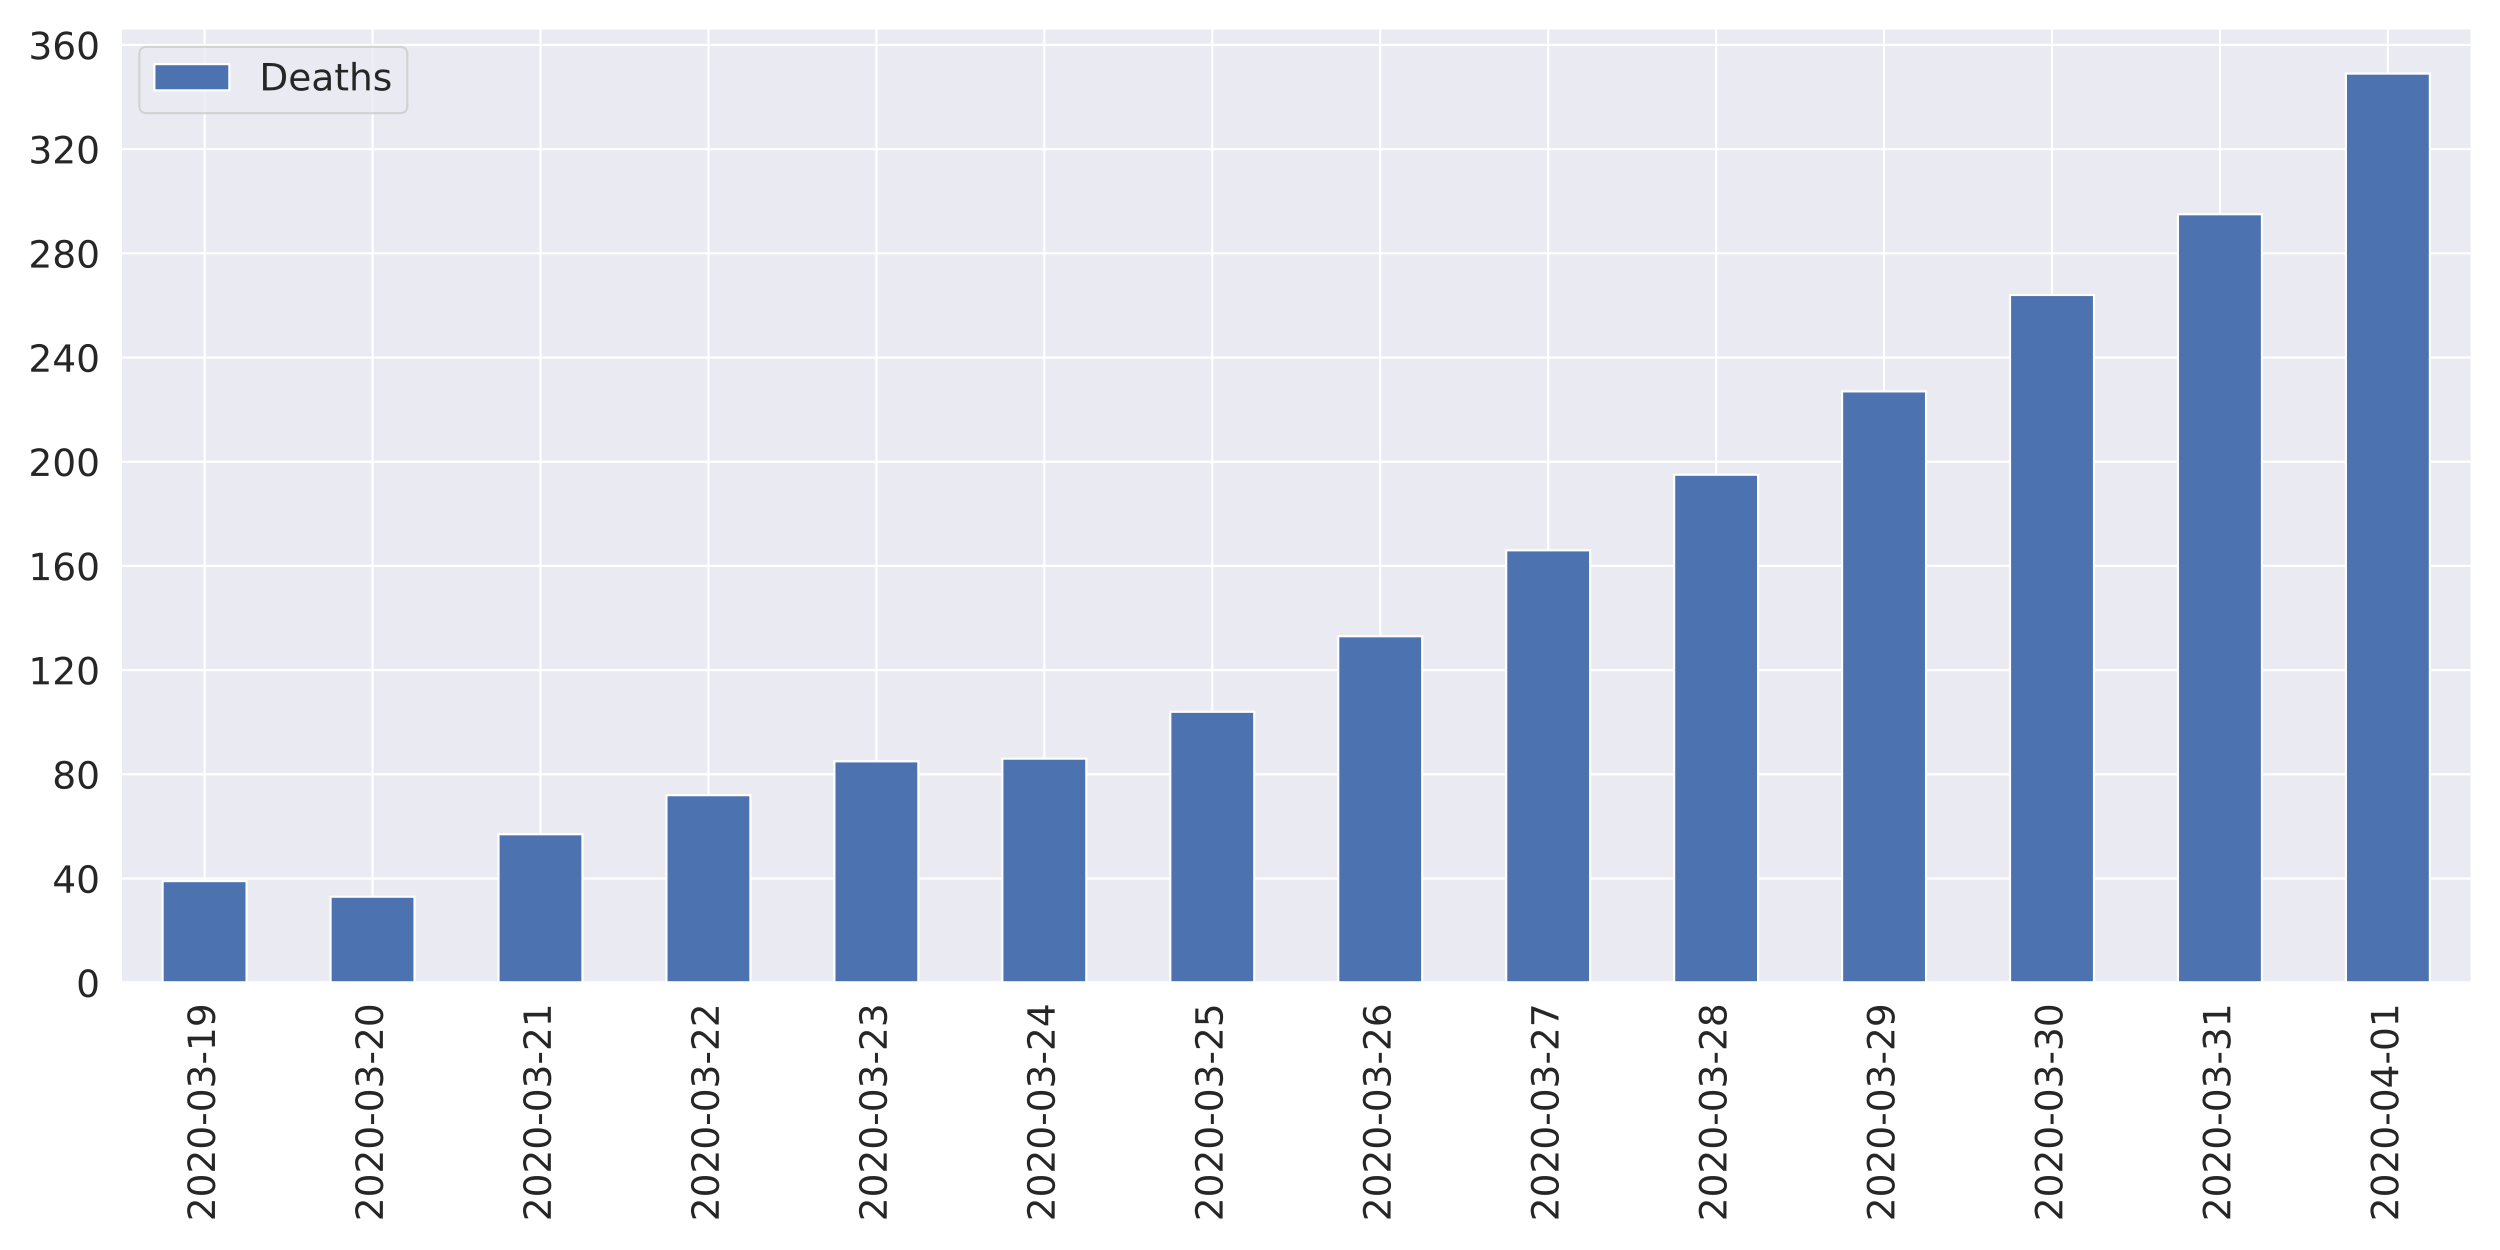
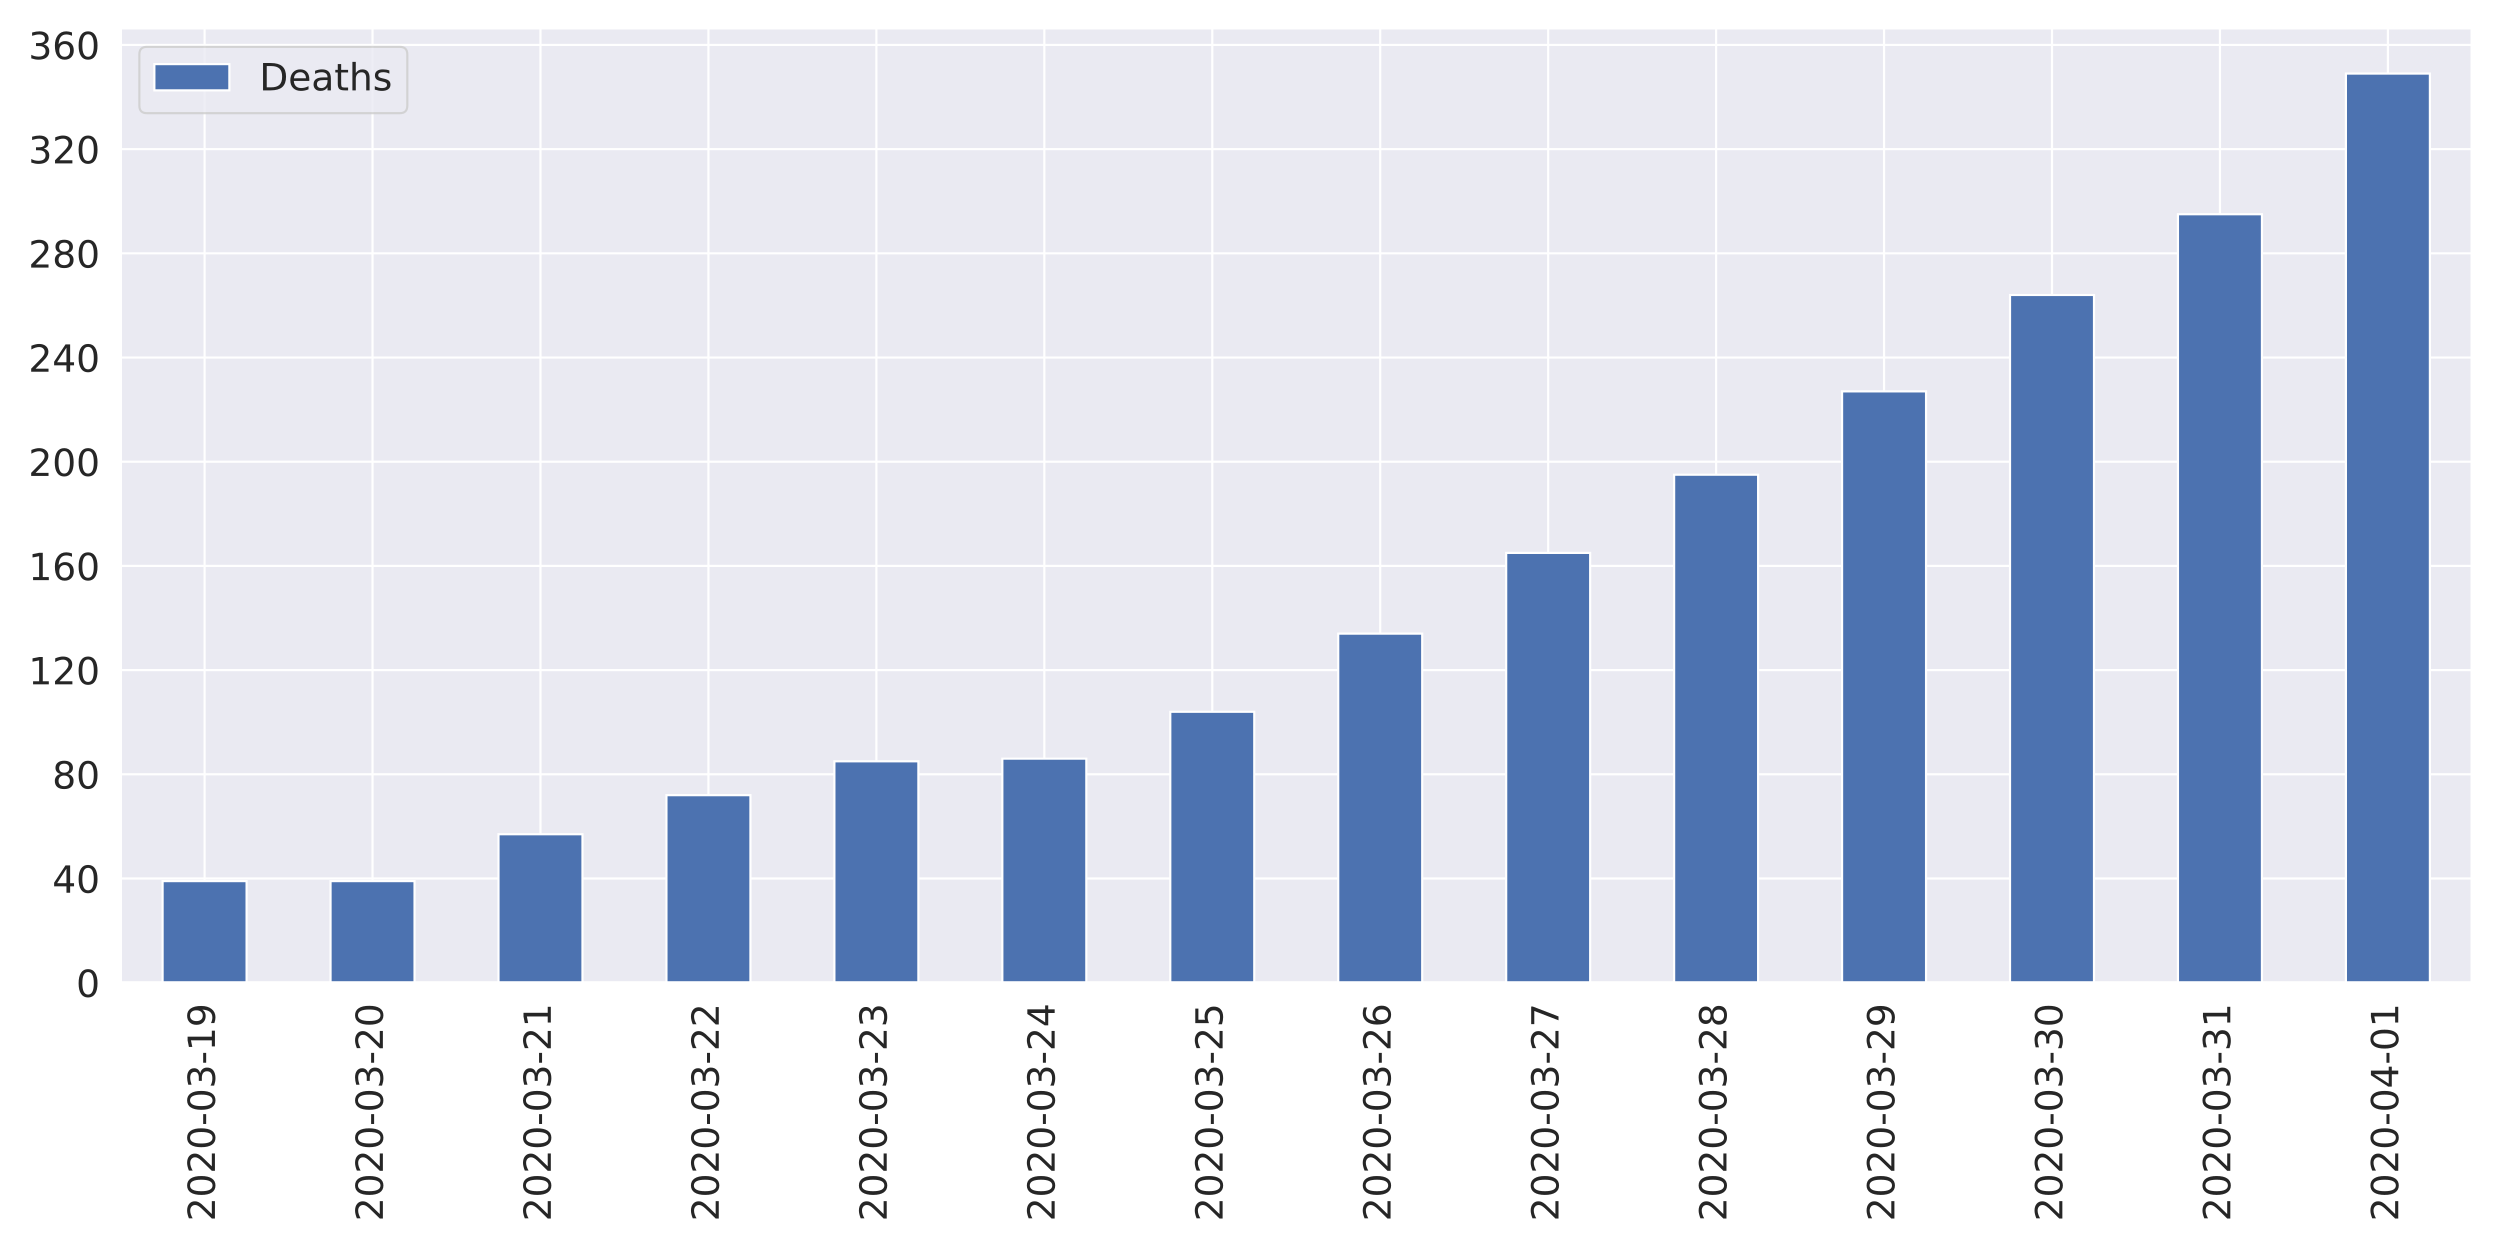
<svg xmlns="http://www.w3.org/2000/svg" xmlns:xlink="http://www.w3.org/1999/xlink" height="576pt" version="1.1" viewBox="0 0 1152 576" width="1152pt">
  <defs>
    <style type="text/css">
*{stroke-linecap:butt;stroke-linejoin:round;}
  </style>
  </defs>
  <g id="figure_1">
    <g id="patch_1">
      <path d="M 0 576  L 1152 576  L 1152 0  L 0 0  z " style="fill:#ffffff;" />
    </g>
    <g id="axes_1">
      <g id="patch_2">
        <path d="M 55.58 452.83  L 1139.04 452.83  L 1139.04 12.96  L 55.58 12.96  z " style="fill:#eaeaf2;" />
      </g>
      <g id="matplotlib.axis_1">
        <g id="xtick_1">
          <g id="line2d_1">
            <path clip-path="url(#p7d0ca9d0f2)" d="M 94.275 452.83  L 94.275 12.96  " style="fill:none;stroke:#ffffff;stroke-linecap:round;" />
          </g>
          <g id="text_1">
            <defs>
              <path d="M 19.188 8.297  L 53.609 8.297  L 53.609 0  L 7.328 0  L 7.328 8.297  Q 12.938 14.109 22.625 23.891  Q 32.328 33.688 34.812 36.531  Q 39.547 41.844 41.422 45.531  Q 43.312 49.219 43.312 52.781  Q 43.312 58.594 39.234 62.25  Q 35.156 65.922 28.609 65.922  Q 23.969 65.922 18.812 64.312  Q 13.672 62.703 7.812 59.422  L 7.812 69.391  Q 13.766 71.781 18.938 73  Q 24.125 74.219 28.422 74.219  Q 39.75 74.219 46.484 68.547  Q 53.219 62.891 53.219 53.422  Q 53.219 48.922 51.531 44.891  Q 49.859 40.875 45.406 35.406  Q 44.188 33.984 37.641 27.219  Q 31.109 20.453 19.188 8.297  z " id="DejaVuSans-50" />
              <path d="M 31.781 66.406  Q 24.172 66.406 20.328 58.906  Q 16.5 51.422 16.5 36.375  Q 16.5 21.391 20.328 13.891  Q 24.172 6.391 31.781 6.391  Q 39.453 6.391 43.281 13.891  Q 47.125 21.391 47.125 36.375  Q 47.125 51.422 43.281 58.906  Q 39.453 66.406 31.781 66.406  z M 31.781 74.219  Q 44.047 74.219 50.516 64.516  Q 56.984 54.828 56.984 36.375  Q 56.984 17.969 50.516 8.266  Q 44.047 -1.422 31.781 -1.422  Q 19.531 -1.422 13.062 8.266  Q 6.594 17.969 6.594 36.375  Q 6.594 54.828 13.062 64.516  Q 19.531 74.219 31.781 74.219  z " id="DejaVuSans-48" />
              <path d="M 4.891 31.391  L 31.203 31.391  L 31.203 23.391  L 4.891 23.391  z " id="DejaVuSans-45" />
              <path d="M 40.578 39.312  Q 47.656 37.797 51.625 33  Q 55.609 28.219 55.609 21.188  Q 55.609 10.406 48.188 4.484  Q 40.766 -1.422 27.094 -1.422  Q 22.516 -1.422 17.656 -0.516  Q 12.797 0.391 7.625 2.203  L 7.625 11.719  Q 11.719 9.328 16.594 8.109  Q 21.484 6.891 26.812 6.891  Q 36.078 6.891 40.938 10.547  Q 45.797 14.203 45.797 21.188  Q 45.797 27.641 41.281 31.266  Q 36.766 34.906 28.719 34.906  L 20.219 34.906  L 20.219 43.016  L 29.109 43.016  Q 36.375 43.016 40.234 45.922  Q 44.094 48.828 44.094 54.297  Q 44.094 59.906 40.109 62.906  Q 36.141 65.922 28.719 65.922  Q 24.656 65.922 20.016 65.031  Q 15.375 64.156 9.812 62.312  L 9.812 71.094  Q 15.438 72.656 20.344 73.438  Q 25.25 74.219 29.594 74.219  Q 40.828 74.219 47.359 69.109  Q 53.906 64.016 53.906 55.328  Q 53.906 49.266 50.438 45.094  Q 46.969 40.922 40.578 39.312  z " id="DejaVuSans-51" />
              <path d="M 12.406 8.297  L 28.516 8.297  L 28.516 63.922  L 10.984 60.406  L 10.984 69.391  L 28.422 72.906  L 38.281 72.906  L 38.281 8.297  L 54.391 8.297  L 54.391 0  L 12.406 0  z " id="DejaVuSans-49" />
              <path d="M 10.984 1.516  L 10.984 10.5  Q 14.703 8.734 18.5 7.812  Q 22.312 6.891 25.984 6.891  Q 35.75 6.891 40.891 13.453  Q 46.047 20.016 46.781 33.406  Q 43.953 29.203 39.594 26.953  Q 35.25 24.703 29.984 24.703  Q 19.047 24.703 12.672 31.312  Q 6.297 37.938 6.297 49.422  Q 6.297 60.641 12.938 67.422  Q 19.578 74.219 30.609 74.219  Q 43.266 74.219 49.922 64.516  Q 56.594 54.828 56.594 36.375  Q 56.594 19.141 48.406 8.859  Q 40.234 -1.422 26.422 -1.422  Q 22.703 -1.422 18.891 -0.688  Q 15.094 0.047 10.984 1.516  z M 30.609 32.422  Q 37.25 32.422 41.125 36.953  Q 45.016 41.5 45.016 49.422  Q 45.016 57.281 41.125 61.844  Q 37.25 66.406 30.609 66.406  Q 23.969 66.406 20.094 61.844  Q 16.219 57.281 16.219 49.422  Q 16.219 41.5 20.094 36.953  Q 23.969 32.422 30.609 32.422  z " id="DejaVuSans-57" />
            </defs>
            <g style="fill:#262626;" transform="translate(99.0432 562.7538)rotate(-90)scale(0.1728 -0.1728)">
              <use xlink:href="#DejaVuSans-50" />
              <use x="63.623" xlink:href="#DejaVuSans-48" />
              <use x="127.246" xlink:href="#DejaVuSans-50" />
              <use x="190.869" xlink:href="#DejaVuSans-48" />
              <use x="254.492" xlink:href="#DejaVuSans-45" />
              <use x="290.576" xlink:href="#DejaVuSans-48" />
              <use x="354.199" xlink:href="#DejaVuSans-51" />
              <use x="417.822" xlink:href="#DejaVuSans-45" />
              <use x="453.906" xlink:href="#DejaVuSans-49" />
              <use x="517.529" xlink:href="#DejaVuSans-57" />
            </g>
          </g>
        </g>
        <g id="xtick_2">
          <g id="line2d_2">
            <path clip-path="url(#p7d0ca9d0f2)" d="M 171.665 452.83  L 171.665 12.96  " style="fill:none;stroke:#ffffff;stroke-linecap:round;" />
          </g>
          <g id="text_2">
            <g style="fill:#262626;" transform="translate(176.4332 562.7538)rotate(-90)scale(0.1728 -0.1728)">
              <use xlink:href="#DejaVuSans-50" />
              <use x="63.623" xlink:href="#DejaVuSans-48" />
              <use x="127.246" xlink:href="#DejaVuSans-50" />
              <use x="190.869" xlink:href="#DejaVuSans-48" />
              <use x="254.492" xlink:href="#DejaVuSans-45" />
              <use x="290.576" xlink:href="#DejaVuSans-48" />
              <use x="354.199" xlink:href="#DejaVuSans-51" />
              <use x="417.822" xlink:href="#DejaVuSans-45" />
              <use x="453.906" xlink:href="#DejaVuSans-50" />
              <use x="517.529" xlink:href="#DejaVuSans-48" />
            </g>
          </g>
        </g>
        <g id="xtick_3">
          <g id="line2d_3">
            <path clip-path="url(#p7d0ca9d0f2)" d="M 249.055 452.83  L 249.055 12.96  " style="fill:none;stroke:#ffffff;stroke-linecap:round;" />
          </g>
          <g id="text_3">
            <g style="fill:#262626;" transform="translate(253.8232 562.7538)rotate(-90)scale(0.1728 -0.1728)">
              <use xlink:href="#DejaVuSans-50" />
              <use x="63.623" xlink:href="#DejaVuSans-48" />
              <use x="127.246" xlink:href="#DejaVuSans-50" />
              <use x="190.869" xlink:href="#DejaVuSans-48" />
              <use x="254.492" xlink:href="#DejaVuSans-45" />
              <use x="290.576" xlink:href="#DejaVuSans-48" />
              <use x="354.199" xlink:href="#DejaVuSans-51" />
              <use x="417.822" xlink:href="#DejaVuSans-45" />
              <use x="453.906" xlink:href="#DejaVuSans-50" />
              <use x="517.529" xlink:href="#DejaVuSans-49" />
            </g>
          </g>
        </g>
        <g id="xtick_4">
          <g id="line2d_4">
            <path clip-path="url(#p7d0ca9d0f2)" d="M 326.445 452.83  L 326.445 12.96  " style="fill:none;stroke:#ffffff;stroke-linecap:round;" />
          </g>
          <g id="text_4">
            <g style="fill:#262626;" transform="translate(331.2132 562.7538)rotate(-90)scale(0.1728 -0.1728)">
              <use xlink:href="#DejaVuSans-50" />
              <use x="63.623" xlink:href="#DejaVuSans-48" />
              <use x="127.246" xlink:href="#DejaVuSans-50" />
              <use x="190.869" xlink:href="#DejaVuSans-48" />
              <use x="254.492" xlink:href="#DejaVuSans-45" />
              <use x="290.576" xlink:href="#DejaVuSans-48" />
              <use x="354.199" xlink:href="#DejaVuSans-51" />
              <use x="417.822" xlink:href="#DejaVuSans-45" />
              <use x="453.906" xlink:href="#DejaVuSans-50" />
              <use x="517.529" xlink:href="#DejaVuSans-50" />
            </g>
          </g>
        </g>
        <g id="xtick_5">
          <g id="line2d_5">
            <path clip-path="url(#p7d0ca9d0f2)" d="M 403.835 452.83  L 403.835 12.96  " style="fill:none;stroke:#ffffff;stroke-linecap:round;" />
          </g>
          <g id="text_5">
            <g style="fill:#262626;" transform="translate(408.6032 562.7538)rotate(-90)scale(0.1728 -0.1728)">
              <use xlink:href="#DejaVuSans-50" />
              <use x="63.623" xlink:href="#DejaVuSans-48" />
              <use x="127.246" xlink:href="#DejaVuSans-50" />
              <use x="190.869" xlink:href="#DejaVuSans-48" />
              <use x="254.492" xlink:href="#DejaVuSans-45" />
              <use x="290.576" xlink:href="#DejaVuSans-48" />
              <use x="354.199" xlink:href="#DejaVuSans-51" />
              <use x="417.822" xlink:href="#DejaVuSans-45" />
              <use x="453.906" xlink:href="#DejaVuSans-50" />
              <use x="517.529" xlink:href="#DejaVuSans-51" />
            </g>
          </g>
        </g>
        <g id="xtick_6">
          <g id="line2d_6">
            <path clip-path="url(#p7d0ca9d0f2)" d="M 481.225 452.83  L 481.225 12.96  " style="fill:none;stroke:#ffffff;stroke-linecap:round;" />
          </g>
          <g id="text_6">
            <defs>
              <path d="M 37.797 64.312  L 12.891 25.391  L 37.797 25.391  z M 35.203 72.906  L 47.609 72.906  L 47.609 25.391  L 58.016 25.391  L 58.016 17.188  L 47.609 17.188  L 47.609 0  L 37.797 0  L 37.797 17.188  L 4.891 17.188  L 4.891 26.703  z " id="DejaVuSans-52" />
            </defs>
            <g style="fill:#262626;" transform="translate(485.9932 562.7538)rotate(-90)scale(0.1728 -0.1728)">
              <use xlink:href="#DejaVuSans-50" />
              <use x="63.623" xlink:href="#DejaVuSans-48" />
              <use x="127.246" xlink:href="#DejaVuSans-50" />
              <use x="190.869" xlink:href="#DejaVuSans-48" />
              <use x="254.492" xlink:href="#DejaVuSans-45" />
              <use x="290.576" xlink:href="#DejaVuSans-48" />
              <use x="354.199" xlink:href="#DejaVuSans-51" />
              <use x="417.822" xlink:href="#DejaVuSans-45" />
              <use x="453.906" xlink:href="#DejaVuSans-50" />
              <use x="517.529" xlink:href="#DejaVuSans-52" />
            </g>
          </g>
        </g>
        <g id="xtick_7">
          <g id="line2d_7">
            <path clip-path="url(#p7d0ca9d0f2)" d="M 558.615 452.83  L 558.615 12.96  " style="fill:none;stroke:#ffffff;stroke-linecap:round;" />
          </g>
          <g id="text_7">
            <defs>
              <path d="M 10.797 72.906  L 49.516 72.906  L 49.516 64.594  L 19.828 64.594  L 19.828 46.734  Q 21.969 47.469 24.109 47.828  Q 26.266 48.188 28.422 48.188  Q 40.625 48.188 47.75 41.5  Q 54.891 34.812 54.891 23.391  Q 54.891 11.625 47.562 5.094  Q 40.234 -1.422 26.906 -1.422  Q 22.312 -1.422 17.547 -0.641  Q 12.797 0.141 7.719 1.703  L 7.719 11.625  Q 12.109 9.234 16.797 8.062  Q 21.484 6.891 26.703 6.891  Q 35.156 6.891 40.078 11.328  Q 45.016 15.766 45.016 23.391  Q 45.016 31 40.078 35.438  Q 35.156 39.891 26.703 39.891  Q 22.75 39.891 18.812 39.016  Q 14.891 38.141 10.797 36.281  z " id="DejaVuSans-53" />
            </defs>
            <g style="fill:#262626;" transform="translate(563.3832 562.7538)rotate(-90)scale(0.1728 -0.1728)">
              <use xlink:href="#DejaVuSans-50" />
              <use x="63.623" xlink:href="#DejaVuSans-48" />
              <use x="127.246" xlink:href="#DejaVuSans-50" />
              <use x="190.869" xlink:href="#DejaVuSans-48" />
              <use x="254.492" xlink:href="#DejaVuSans-45" />
              <use x="290.576" xlink:href="#DejaVuSans-48" />
              <use x="354.199" xlink:href="#DejaVuSans-51" />
              <use x="417.822" xlink:href="#DejaVuSans-45" />
              <use x="453.906" xlink:href="#DejaVuSans-50" />
              <use x="517.529" xlink:href="#DejaVuSans-53" />
            </g>
          </g>
        </g>
        <g id="xtick_8">
          <g id="line2d_8">
            <path clip-path="url(#p7d0ca9d0f2)" d="M 636.005 452.83  L 636.005 12.96  " style="fill:none;stroke:#ffffff;stroke-linecap:round;" />
          </g>
          <g id="text_8">
            <defs>
              <path d="M 33.016 40.375  Q 26.375 40.375 22.484 35.828  Q 18.609 31.297 18.609 23.391  Q 18.609 15.531 22.484 10.953  Q 26.375 6.391 33.016 6.391  Q 39.656 6.391 43.531 10.953  Q 47.406 15.531 47.406 23.391  Q 47.406 31.297 43.531 35.828  Q 39.656 40.375 33.016 40.375  z M 52.594 71.297  L 52.594 62.312  Q 48.875 64.062 45.094 64.984  Q 41.312 65.922 37.594 65.922  Q 27.828 65.922 22.672 59.328  Q 17.531 52.734 16.797 39.406  Q 19.672 43.656 24.016 45.922  Q 28.375 48.188 33.594 48.188  Q 44.578 48.188 50.953 41.516  Q 57.328 34.859 57.328 23.391  Q 57.328 12.156 50.688 5.359  Q 44.047 -1.422 33.016 -1.422  Q 20.359 -1.422 13.672 8.266  Q 6.984 17.969 6.984 36.375  Q 6.984 53.656 15.188 63.938  Q 23.391 74.219 37.203 74.219  Q 40.922 74.219 44.703 73.484  Q 48.484 72.75 52.594 71.297  z " id="DejaVuSans-54" />
            </defs>
            <g style="fill:#262626;" transform="translate(640.7732 562.7538)rotate(-90)scale(0.1728 -0.1728)">
              <use xlink:href="#DejaVuSans-50" />
              <use x="63.623" xlink:href="#DejaVuSans-48" />
              <use x="127.246" xlink:href="#DejaVuSans-50" />
              <use x="190.869" xlink:href="#DejaVuSans-48" />
              <use x="254.492" xlink:href="#DejaVuSans-45" />
              <use x="290.576" xlink:href="#DejaVuSans-48" />
              <use x="354.199" xlink:href="#DejaVuSans-51" />
              <use x="417.822" xlink:href="#DejaVuSans-45" />
              <use x="453.906" xlink:href="#DejaVuSans-50" />
              <use x="517.529" xlink:href="#DejaVuSans-54" />
            </g>
          </g>
        </g>
        <g id="xtick_9">
          <g id="line2d_9">
            <path clip-path="url(#p7d0ca9d0f2)" d="M 713.395 452.83  L 713.395 12.96  " style="fill:none;stroke:#ffffff;stroke-linecap:round;" />
          </g>
          <g id="text_9">
            <defs>
              <path d="M 8.203 72.906  L 55.078 72.906  L 55.078 68.703  L 28.609 0  L 18.312 0  L 43.219 64.594  L 8.203 64.594  z " id="DejaVuSans-55" />
            </defs>
            <g style="fill:#262626;" transform="translate(718.1632 562.7538)rotate(-90)scale(0.1728 -0.1728)">
              <use xlink:href="#DejaVuSans-50" />
              <use x="63.623" xlink:href="#DejaVuSans-48" />
              <use x="127.246" xlink:href="#DejaVuSans-50" />
              <use x="190.869" xlink:href="#DejaVuSans-48" />
              <use x="254.492" xlink:href="#DejaVuSans-45" />
              <use x="290.576" xlink:href="#DejaVuSans-48" />
              <use x="354.199" xlink:href="#DejaVuSans-51" />
              <use x="417.822" xlink:href="#DejaVuSans-45" />
              <use x="453.906" xlink:href="#DejaVuSans-50" />
              <use x="517.529" xlink:href="#DejaVuSans-55" />
            </g>
          </g>
        </g>
        <g id="xtick_10">
          <g id="line2d_10">
            <path clip-path="url(#p7d0ca9d0f2)" d="M 790.785 452.83  L 790.785 12.96  " style="fill:none;stroke:#ffffff;stroke-linecap:round;" />
          </g>
          <g id="text_10">
            <defs>
              <path d="M 31.781 34.625  Q 24.75 34.625 20.719 30.859  Q 16.703 27.094 16.703 20.516  Q 16.703 13.922 20.719 10.156  Q 24.75 6.391 31.781 6.391  Q 38.812 6.391 42.859 10.172  Q 46.922 13.969 46.922 20.516  Q 46.922 27.094 42.891 30.859  Q 38.875 34.625 31.781 34.625  z M 21.922 38.812  Q 15.578 40.375 12.031 44.719  Q 8.5 49.078 8.5 55.328  Q 8.5 64.062 14.719 69.141  Q 20.953 74.219 31.781 74.219  Q 42.672 74.219 48.875 69.141  Q 55.078 64.062 55.078 55.328  Q 55.078 49.078 51.531 44.719  Q 48 40.375 41.703 38.812  Q 48.828 37.156 52.797 32.312  Q 56.781 27.484 56.781 20.516  Q 56.781 9.906 50.312 4.234  Q 43.844 -1.422 31.781 -1.422  Q 19.734 -1.422 13.25 4.234  Q 6.781 9.906 6.781 20.516  Q 6.781 27.484 10.781 32.312  Q 14.797 37.156 21.922 38.812  z M 18.312 54.391  Q 18.312 48.734 21.844 45.562  Q 25.391 42.391 31.781 42.391  Q 38.141 42.391 41.719 45.562  Q 45.312 48.734 45.312 54.391  Q 45.312 60.062 41.719 63.234  Q 38.141 66.406 31.781 66.406  Q 25.391 66.406 21.844 63.234  Q 18.312 60.062 18.312 54.391  z " id="DejaVuSans-56" />
            </defs>
            <g style="fill:#262626;" transform="translate(795.5532 562.7538)rotate(-90)scale(0.1728 -0.1728)">
              <use xlink:href="#DejaVuSans-50" />
              <use x="63.623" xlink:href="#DejaVuSans-48" />
              <use x="127.246" xlink:href="#DejaVuSans-50" />
              <use x="190.869" xlink:href="#DejaVuSans-48" />
              <use x="254.492" xlink:href="#DejaVuSans-45" />
              <use x="290.576" xlink:href="#DejaVuSans-48" />
              <use x="354.199" xlink:href="#DejaVuSans-51" />
              <use x="417.822" xlink:href="#DejaVuSans-45" />
              <use x="453.906" xlink:href="#DejaVuSans-50" />
              <use x="517.529" xlink:href="#DejaVuSans-56" />
            </g>
          </g>
        </g>
        <g id="xtick_11">
          <g id="line2d_11">
            <path clip-path="url(#p7d0ca9d0f2)" d="M 868.175 452.83  L 868.175 12.96  " style="fill:none;stroke:#ffffff;stroke-linecap:round;" />
          </g>
          <g id="text_11">
            <g style="fill:#262626;" transform="translate(872.9432 562.7538)rotate(-90)scale(0.1728 -0.1728)">
              <use xlink:href="#DejaVuSans-50" />
              <use x="63.623" xlink:href="#DejaVuSans-48" />
              <use x="127.246" xlink:href="#DejaVuSans-50" />
              <use x="190.869" xlink:href="#DejaVuSans-48" />
              <use x="254.492" xlink:href="#DejaVuSans-45" />
              <use x="290.576" xlink:href="#DejaVuSans-48" />
              <use x="354.199" xlink:href="#DejaVuSans-51" />
              <use x="417.822" xlink:href="#DejaVuSans-45" />
              <use x="453.906" xlink:href="#DejaVuSans-50" />
              <use x="517.529" xlink:href="#DejaVuSans-57" />
            </g>
          </g>
        </g>
        <g id="xtick_12">
          <g id="line2d_12">
            <path clip-path="url(#p7d0ca9d0f2)" d="M 945.565 452.83  L 945.565 12.96  " style="fill:none;stroke:#ffffff;stroke-linecap:round;" />
          </g>
          <g id="text_12">
            <g style="fill:#262626;" transform="translate(950.3332 562.7538)rotate(-90)scale(0.1728 -0.1728)">
              <use xlink:href="#DejaVuSans-50" />
              <use x="63.623" xlink:href="#DejaVuSans-48" />
              <use x="127.246" xlink:href="#DejaVuSans-50" />
              <use x="190.869" xlink:href="#DejaVuSans-48" />
              <use x="254.492" xlink:href="#DejaVuSans-45" />
              <use x="290.576" xlink:href="#DejaVuSans-48" />
              <use x="354.199" xlink:href="#DejaVuSans-51" />
              <use x="417.822" xlink:href="#DejaVuSans-45" />
              <use x="453.906" xlink:href="#DejaVuSans-51" />
              <use x="517.529" xlink:href="#DejaVuSans-48" />
            </g>
          </g>
        </g>
        <g id="xtick_13">
          <g id="line2d_13">
            <path clip-path="url(#p7d0ca9d0f2)" d="M 1022.955 452.83  L 1022.955 12.96  " style="fill:none;stroke:#ffffff;stroke-linecap:round;" />
          </g>
          <g id="text_13">
            <g style="fill:#262626;" transform="translate(1027.723 562.7538)rotate(-90)scale(0.1728 -0.1728)">
              <use xlink:href="#DejaVuSans-50" />
              <use x="63.623" xlink:href="#DejaVuSans-48" />
              <use x="127.246" xlink:href="#DejaVuSans-50" />
              <use x="190.869" xlink:href="#DejaVuSans-48" />
              <use x="254.492" xlink:href="#DejaVuSans-45" />
              <use x="290.576" xlink:href="#DejaVuSans-48" />
              <use x="354.199" xlink:href="#DejaVuSans-51" />
              <use x="417.822" xlink:href="#DejaVuSans-45" />
              <use x="453.906" xlink:href="#DejaVuSans-51" />
              <use x="517.529" xlink:href="#DejaVuSans-49" />
            </g>
          </g>
        </g>
        <g id="xtick_14">
          <g id="line2d_14">
            <path clip-path="url(#p7d0ca9d0f2)" d="M 1100.345 452.83  L 1100.345 12.96  " style="fill:none;stroke:#ffffff;stroke-linecap:round;" />
          </g>
          <g id="text_14">
            <g style="fill:#262626;" transform="translate(1105.113 562.7538)rotate(-90)scale(0.1728 -0.1728)">
              <use xlink:href="#DejaVuSans-50" />
              <use x="63.623" xlink:href="#DejaVuSans-48" />
              <use x="127.246" xlink:href="#DejaVuSans-50" />
              <use x="190.869" xlink:href="#DejaVuSans-48" />
              <use x="254.492" xlink:href="#DejaVuSans-45" />
              <use x="290.576" xlink:href="#DejaVuSans-48" />
              <use x="354.199" xlink:href="#DejaVuSans-52" />
              <use x="417.822" xlink:href="#DejaVuSans-45" />
              <use x="453.906" xlink:href="#DejaVuSans-48" />
              <use x="517.529" xlink:href="#DejaVuSans-49" />
            </g>
          </g>
        </g>
      </g>
      <g id="matplotlib.axis_2">
        <g id="ytick_1">
          <g id="line2d_15">
            <path clip-path="url(#p7d0ca9d0f2)" d="M 55.58 452.83  L 1139.04 452.83  " style="fill:none;stroke:#ffffff;stroke-linecap:round;" />
          </g>
          <g id="text_15">
            <g style="fill:#262626;" transform="translate(35.0856 459.3951)scale(0.1728 -0.1728)">
              <use xlink:href="#DejaVuSans-48" />
            </g>
          </g>
        </g>
        <g id="ytick_2">
          <g id="line2d_16">
            <path clip-path="url(#p7d0ca9d0f2)" d="M 55.58 404.816  L 1139.04 404.816  " style="fill:none;stroke:#ffffff;stroke-linecap:round;" />
          </g>
          <g id="text_16">
            <g style="fill:#262626;" transform="translate(24.0912 411.3809)scale(0.1728 -0.1728)">
              <use xlink:href="#DejaVuSans-52" />
              <use x="63.623" xlink:href="#DejaVuSans-48" />
            </g>
          </g>
        </g>
        <g id="ytick_3">
          <g id="line2d_17">
            <path clip-path="url(#p7d0ca9d0f2)" d="M 55.58 356.802  L 1139.04 356.802  " style="fill:none;stroke:#ffffff;stroke-linecap:round;" />
          </g>
          <g id="text_17">
            <g style="fill:#262626;" transform="translate(24.0912 363.3667)scale(0.1728 -0.1728)">
              <use xlink:href="#DejaVuSans-56" />
              <use x="63.623" xlink:href="#DejaVuSans-48" />
            </g>
          </g>
        </g>
        <g id="ytick_4">
          <g id="line2d_18">
            <path clip-path="url(#p7d0ca9d0f2)" d="M 55.58 308.787  L 1139.04 308.787  " style="fill:none;stroke:#ffffff;stroke-linecap:round;" />
          </g>
          <g id="text_18">
            <g style="fill:#262626;" transform="translate(13.0968 315.3525)scale(0.1728 -0.1728)">
              <use xlink:href="#DejaVuSans-49" />
              <use x="63.623" xlink:href="#DejaVuSans-50" />
              <use x="127.246" xlink:href="#DejaVuSans-48" />
            </g>
          </g>
        </g>
        <g id="ytick_5">
          <g id="line2d_19">
            <path clip-path="url(#p7d0ca9d0f2)" d="M 55.58 260.773  L 1139.04 260.773  " style="fill:none;stroke:#ffffff;stroke-linecap:round;" />
          </g>
          <g id="text_19">
            <g style="fill:#262626;" transform="translate(13.0968 267.3383)scale(0.1728 -0.1728)">
              <use xlink:href="#DejaVuSans-49" />
              <use x="63.623" xlink:href="#DejaVuSans-54" />
              <use x="127.246" xlink:href="#DejaVuSans-48" />
            </g>
          </g>
        </g>
        <g id="ytick_6">
          <g id="line2d_20">
            <path clip-path="url(#p7d0ca9d0f2)" d="M 55.58 212.759  L 1139.04 212.759  " style="fill:none;stroke:#ffffff;stroke-linecap:round;" />
          </g>
          <g id="text_20">
            <g style="fill:#262626;" transform="translate(13.0968 219.3241)scale(0.1728 -0.1728)">
              <use xlink:href="#DejaVuSans-50" />
              <use x="63.623" xlink:href="#DejaVuSans-48" />
              <use x="127.246" xlink:href="#DejaVuSans-48" />
            </g>
          </g>
        </g>
        <g id="ytick_7">
          <g id="line2d_21">
            <path clip-path="url(#p7d0ca9d0f2)" d="M 55.58 164.745  L 1139.04 164.745  " style="fill:none;stroke:#ffffff;stroke-linecap:round;" />
          </g>
          <g id="text_21">
            <g style="fill:#262626;" transform="translate(13.0968 171.3099)scale(0.1728 -0.1728)">
              <use xlink:href="#DejaVuSans-50" />
              <use x="63.623" xlink:href="#DejaVuSans-52" />
              <use x="127.246" xlink:href="#DejaVuSans-48" />
            </g>
          </g>
        </g>
        <g id="ytick_8">
          <g id="line2d_22">
            <path clip-path="url(#p7d0ca9d0f2)" d="M 55.58 116.731  L 1139.04 116.731  " style="fill:none;stroke:#ffffff;stroke-linecap:round;" />
          </g>
          <g id="text_22">
            <g style="fill:#262626;" transform="translate(13.0968 123.2957)scale(0.1728 -0.1728)">
              <use xlink:href="#DejaVuSans-50" />
              <use x="63.623" xlink:href="#DejaVuSans-56" />
              <use x="127.246" xlink:href="#DejaVuSans-48" />
            </g>
          </g>
        </g>
        <g id="ytick_9">
          <g id="line2d_23">
            <path clip-path="url(#p7d0ca9d0f2)" d="M 55.58 68.716  L 1139.04 68.716  " style="fill:none;stroke:#ffffff;stroke-linecap:round;" />
          </g>
          <g id="text_23">
            <g style="fill:#262626;" transform="translate(13.0968 75.28153)scale(0.1728 -0.1728)">
              <use xlink:href="#DejaVuSans-51" />
              <use x="63.623" xlink:href="#DejaVuSans-50" />
              <use x="127.246" xlink:href="#DejaVuSans-48" />
            </g>
          </g>
        </g>
        <g id="ytick_10">
          <g id="line2d_24">
            <path clip-path="url(#p7d0ca9d0f2)" d="M 55.58 20.702  L 1139.04 20.702  " style="fill:none;stroke:#ffffff;stroke-linecap:round;" />
          </g>
          <g id="text_24">
            <g style="fill:#262626;" transform="translate(13.0968 27.26734)scale(0.1728 -0.1728)">
              <use xlink:href="#DejaVuSans-51" />
              <use x="63.623" xlink:href="#DejaVuSans-54" />
              <use x="127.246" xlink:href="#DejaVuSans-48" />
            </g>
          </g>
        </g>
      </g>
      <g id="patch_3">
        <path clip-path="url(#p7d0ca9d0f2)" d="M 74.927 452.83  L 113.623 452.83  L 113.623 406.016  L 74.927 406.016  z " style="fill:#4c72b0;stroke:#ffffff;stroke-linejoin:miter;" />
      </g>
      <g id="patch_4">
-         <path clip-path="url(#p7d0ca9d0f2)" d="M 152.317 452.83  L 191.012 452.83  L 191.012 413.218  L 152.317 413.218  z " style="fill:#4c72b0;stroke:#ffffff;stroke-linejoin:miter;" />
+         <path clip-path="url(#p7d0ca9d0f2)" d="M 152.317 452.83  L 191.012 452.83  L 191.012 406.016  L 152.317 406.016  z " style="fill:#4c72b0;stroke:#ffffff;stroke-linejoin:miter;" />
      </g>
      <g id="patch_5">
        <path clip-path="url(#p7d0ca9d0f2)" d="M 229.708 452.83  L 268.402 452.83  L 268.402 384.41  L 229.708 384.41  z " style="fill:#4c72b0;stroke:#ffffff;stroke-linejoin:miter;" />
      </g>
      <g id="patch_6">
        <path clip-path="url(#p7d0ca9d0f2)" d="M 307.098 452.83  L 345.793 452.83  L 345.793 366.404  L 307.098 366.404  z " style="fill:#4c72b0;stroke:#ffffff;stroke-linejoin:miter;" />
      </g>
      <g id="patch_7">
        <path clip-path="url(#p7d0ca9d0f2)" d="M 384.488 452.83  L 423.183 452.83  L 423.183 350.8  L 384.488 350.8  z " style="fill:#4c72b0;stroke:#ffffff;stroke-linejoin:miter;" />
      </g>
      <g id="patch_8">
        <path clip-path="url(#p7d0ca9d0f2)" d="M 461.877 452.83  L 500.572 452.83  L 500.572 349.599  L 461.877 349.599  z " style="fill:#4c72b0;stroke:#ffffff;stroke-linejoin:miter;" />
      </g>
      <g id="patch_9">
        <path clip-path="url(#p7d0ca9d0f2)" d="M 539.268 452.83  L 577.962 452.83  L 577.962 327.993  L 539.268 327.993  z " style="fill:#4c72b0;stroke:#ffffff;stroke-linejoin:miter;" />
      </g>
      <g id="patch_10">
-         <path clip-path="url(#p7d0ca9d0f2)" d="M 616.658 452.83  L 655.352 452.83  L 655.352 293.183  L 616.658 293.183  z " style="fill:#4c72b0;stroke:#ffffff;stroke-linejoin:miter;" />
+         <path clip-path="url(#p7d0ca9d0f2)" d="M 616.658 452.83  L 655.352 452.83  L 655.352 291.982  L 616.658 291.982  z " style="fill:#4c72b0;stroke:#ffffff;stroke-linejoin:miter;" />
      </g>
      <g id="patch_11">
-         <path clip-path="url(#p7d0ca9d0f2)" d="M 694.048 452.83  L 732.742 452.83  L 732.742 253.571  L 694.048 253.571  z " style="fill:#4c72b0;stroke:#ffffff;stroke-linejoin:miter;" />
+         <path clip-path="url(#p7d0ca9d0f2)" d="M 694.048 452.83  L 732.742 452.83  L 732.742 254.771  L 694.048 254.771  z " style="fill:#4c72b0;stroke:#ffffff;stroke-linejoin:miter;" />
      </g>
      <g id="patch_12">
        <path clip-path="url(#p7d0ca9d0f2)" d="M 771.438 452.83  L 810.133 452.83  L 810.133 218.761  L 771.438 218.761  z " style="fill:#4c72b0;stroke:#ffffff;stroke-linejoin:miter;" />
      </g>
      <g id="patch_13">
        <path clip-path="url(#p7d0ca9d0f2)" d="M 848.827 452.83  L 887.523 452.83  L 887.523 180.349  L 848.827 180.349  z " style="fill:#4c72b0;stroke:#ffffff;stroke-linejoin:miter;" />
      </g>
      <g id="patch_14">
        <path clip-path="url(#p7d0ca9d0f2)" d="M 926.217 452.83  L 964.913 452.83  L 964.913 135.936  L 926.217 135.936  z " style="fill:#4c72b0;stroke:#ffffff;stroke-linejoin:miter;" />
      </g>
      <g id="patch_15">
        <path clip-path="url(#p7d0ca9d0f2)" d="M 1003.607 452.83  L 1042.303 452.83  L 1042.303 98.725  L 1003.607 98.725  z " style="fill:#4c72b0;stroke:#ffffff;stroke-linejoin:miter;" />
      </g>
      <g id="patch_16">
        <path clip-path="url(#p7d0ca9d0f2)" d="M 1080.997 452.83  L 1119.693 452.83  L 1119.693 33.906  L 1080.997 33.906  z " style="fill:#4c72b0;stroke:#ffffff;stroke-linejoin:miter;" />
      </g>
      <g id="patch_17">
        <path d="M 55.58 452.83  L 55.58 12.96  " style="fill:none;stroke:#ffffff;stroke-linecap:square;stroke-linejoin:miter;stroke-width:1.25;" />
      </g>
      <g id="patch_18">
        <path d="M 1139.04 452.83  L 1139.04 12.96  " style="fill:none;stroke:#ffffff;stroke-linecap:square;stroke-linejoin:miter;stroke-width:1.25;" />
      </g>
      <g id="patch_19">
        <path d="M 55.58 452.83  L 1139.04 452.83  " style="fill:none;stroke:#ffffff;stroke-linecap:square;stroke-linejoin:miter;stroke-width:1.25;" />
      </g>
      <g id="patch_20">
        <path d="M 55.58 12.96  L 1139.04 12.96  " style="fill:none;stroke:#ffffff;stroke-linecap:square;stroke-linejoin:miter;stroke-width:1.25;" />
      </g>
      <g id="legend_1">
        <g id="patch_21">
          <path d="M 67.676 52.148  L 184.227 52.148  Q 187.683 52.148 187.683 48.692  L 187.683 25.056  Q 187.683 21.6 184.227 21.6  L 67.676 21.6  Q 64.22 21.6 64.22 25.056  L 64.22 48.692  Q 64.22 52.148 67.676 52.148  z " style="fill:#eaeaf2;opacity:0.8;stroke:#cccccc;stroke-linejoin:miter;" />
        </g>
        <g id="patch_22">
          <path d="M 71.132 41.642  L 105.692 41.642  L 105.692 29.546  L 71.132 29.546  z " style="fill:#4c72b0;stroke:#ffffff;stroke-linejoin:miter;" />
        </g>
        <g id="text_25">
          <defs>
            <path d="M 19.672 64.797  L 19.672 8.109  L 31.594 8.109  Q 46.688 8.109 53.688 14.938  Q 60.688 21.781 60.688 36.531  Q 60.688 51.172 53.688 57.984  Q 46.688 64.797 31.594 64.797  z M 9.812 72.906  L 30.078 72.906  Q 51.266 72.906 61.172 64.094  Q 71.094 55.281 71.094 36.531  Q 71.094 17.672 61.125 8.828  Q 51.172 0 30.078 0  L 9.812 0  z " id="DejaVuSans-68" />
            <path d="M 56.203 29.594  L 56.203 25.203  L 14.891 25.203  Q 15.484 15.922 20.484 11.062  Q 25.484 6.203 34.422 6.203  Q 39.594 6.203 44.453 7.469  Q 49.312 8.734 54.109 11.281  L 54.109 2.781  Q 49.266 0.734 44.188 -0.344  Q 39.109 -1.422 33.891 -1.422  Q 20.797 -1.422 13.156 6.188  Q 5.516 13.812 5.516 26.812  Q 5.516 40.234 12.766 48.109  Q 20.016 56 32.328 56  Q 43.359 56 49.781 48.891  Q 56.203 41.797 56.203 29.594  z M 47.219 32.234  Q 47.125 39.594 43.094 43.984  Q 39.062 48.391 32.422 48.391  Q 24.906 48.391 20.391 44.141  Q 15.875 39.891 15.188 32.172  z " id="DejaVuSans-101" />
            <path d="M 34.281 27.484  Q 23.391 27.484 19.188 25  Q 14.984 22.516 14.984 16.5  Q 14.984 11.719 18.141 8.906  Q 21.297 6.109 26.703 6.109  Q 34.188 6.109 38.703 11.406  Q 43.219 16.703 43.219 25.484  L 43.219 27.484  z M 52.203 31.203  L 52.203 0  L 43.219 0  L 43.219 8.297  Q 40.141 3.328 35.547 0.953  Q 30.953 -1.422 24.312 -1.422  Q 15.922 -1.422 10.953 3.297  Q 6 8.016 6 15.922  Q 6 25.141 12.172 29.828  Q 18.359 34.516 30.609 34.516  L 43.219 34.516  L 43.219 35.406  Q 43.219 41.609 39.141 45  Q 35.062 48.391 27.688 48.391  Q 23 48.391 18.547 47.266  Q 14.109 46.141 10.016 43.891  L 10.016 52.203  Q 14.938 54.109 19.578 55.047  Q 24.219 56 28.609 56  Q 40.484 56 46.344 49.844  Q 52.203 43.703 52.203 31.203  z " id="DejaVuSans-97" />
            <path d="M 18.312 70.219  L 18.312 54.688  L 36.812 54.688  L 36.812 47.703  L 18.312 47.703  L 18.312 18.016  Q 18.312 11.328 20.141 9.422  Q 21.969 7.516 27.594 7.516  L 36.812 7.516  L 36.812 0  L 27.594 0  Q 17.188 0 13.234 3.875  Q 9.281 7.766 9.281 18.016  L 9.281 47.703  L 2.688 47.703  L 2.688 54.688  L 9.281 54.688  L 9.281 70.219  z " id="DejaVuSans-116" />
            <path d="M 54.891 33.016  L 54.891 0  L 45.906 0  L 45.906 32.719  Q 45.906 40.484 42.875 44.328  Q 39.844 48.188 33.797 48.188  Q 26.516 48.188 22.312 43.547  Q 18.109 38.922 18.109 30.906  L 18.109 0  L 9.078 0  L 9.078 75.984  L 18.109 75.984  L 18.109 46.188  Q 21.344 51.125 25.703 53.562  Q 30.078 56 35.797 56  Q 45.219 56 50.047 50.172  Q 54.891 44.344 54.891 33.016  z " id="DejaVuSans-104" />
            <path d="M 44.281 53.078  L 44.281 44.578  Q 40.484 46.531 36.375 47.5  Q 32.281 48.484 27.875 48.484  Q 21.188 48.484 17.844 46.438  Q 14.5 44.391 14.5 40.281  Q 14.5 37.156 16.891 35.375  Q 19.281 33.594 26.516 31.984  L 29.594 31.297  Q 39.156 29.25 43.188 25.516  Q 47.219 21.781 47.219 15.094  Q 47.219 7.469 41.188 3.016  Q 35.156 -1.422 24.609 -1.422  Q 20.219 -1.422 15.453 -0.562  Q 10.688 0.297 5.422 2  L 5.422 11.281  Q 10.406 8.688 15.234 7.391  Q 20.062 6.109 24.812 6.109  Q 31.156 6.109 34.562 8.281  Q 37.984 10.453 37.984 14.406  Q 37.984 18.062 35.516 20.016  Q 33.062 21.969 24.703 23.781  L 21.578 24.516  Q 13.234 26.266 9.516 29.906  Q 5.812 33.547 5.812 39.891  Q 5.812 47.609 11.281 51.797  Q 16.75 56 26.812 56  Q 31.781 56 36.172 55.266  Q 40.578 54.547 44.281 53.078  z " id="DejaVuSans-115" />
          </defs>
          <g style="fill:#262626;" transform="translate(119.516 41.6421)scale(0.1728 -0.1728)">
            <use xlink:href="#DejaVuSans-68" />
            <use x="77.002" xlink:href="#DejaVuSans-101" />
            <use x="138.525" xlink:href="#DejaVuSans-97" />
            <use x="199.805" xlink:href="#DejaVuSans-116" />
            <use x="239.014" xlink:href="#DejaVuSans-104" />
            <use x="302.393" xlink:href="#DejaVuSans-115" />
          </g>
        </g>
      </g>
    </g>
  </g>
  <defs>
    <clipPath id="p7d0ca9d0f2">
      <rect height="439.87" width="1083.46" x="55.58" y="12.96" />
    </clipPath>
  </defs>
</svg>
